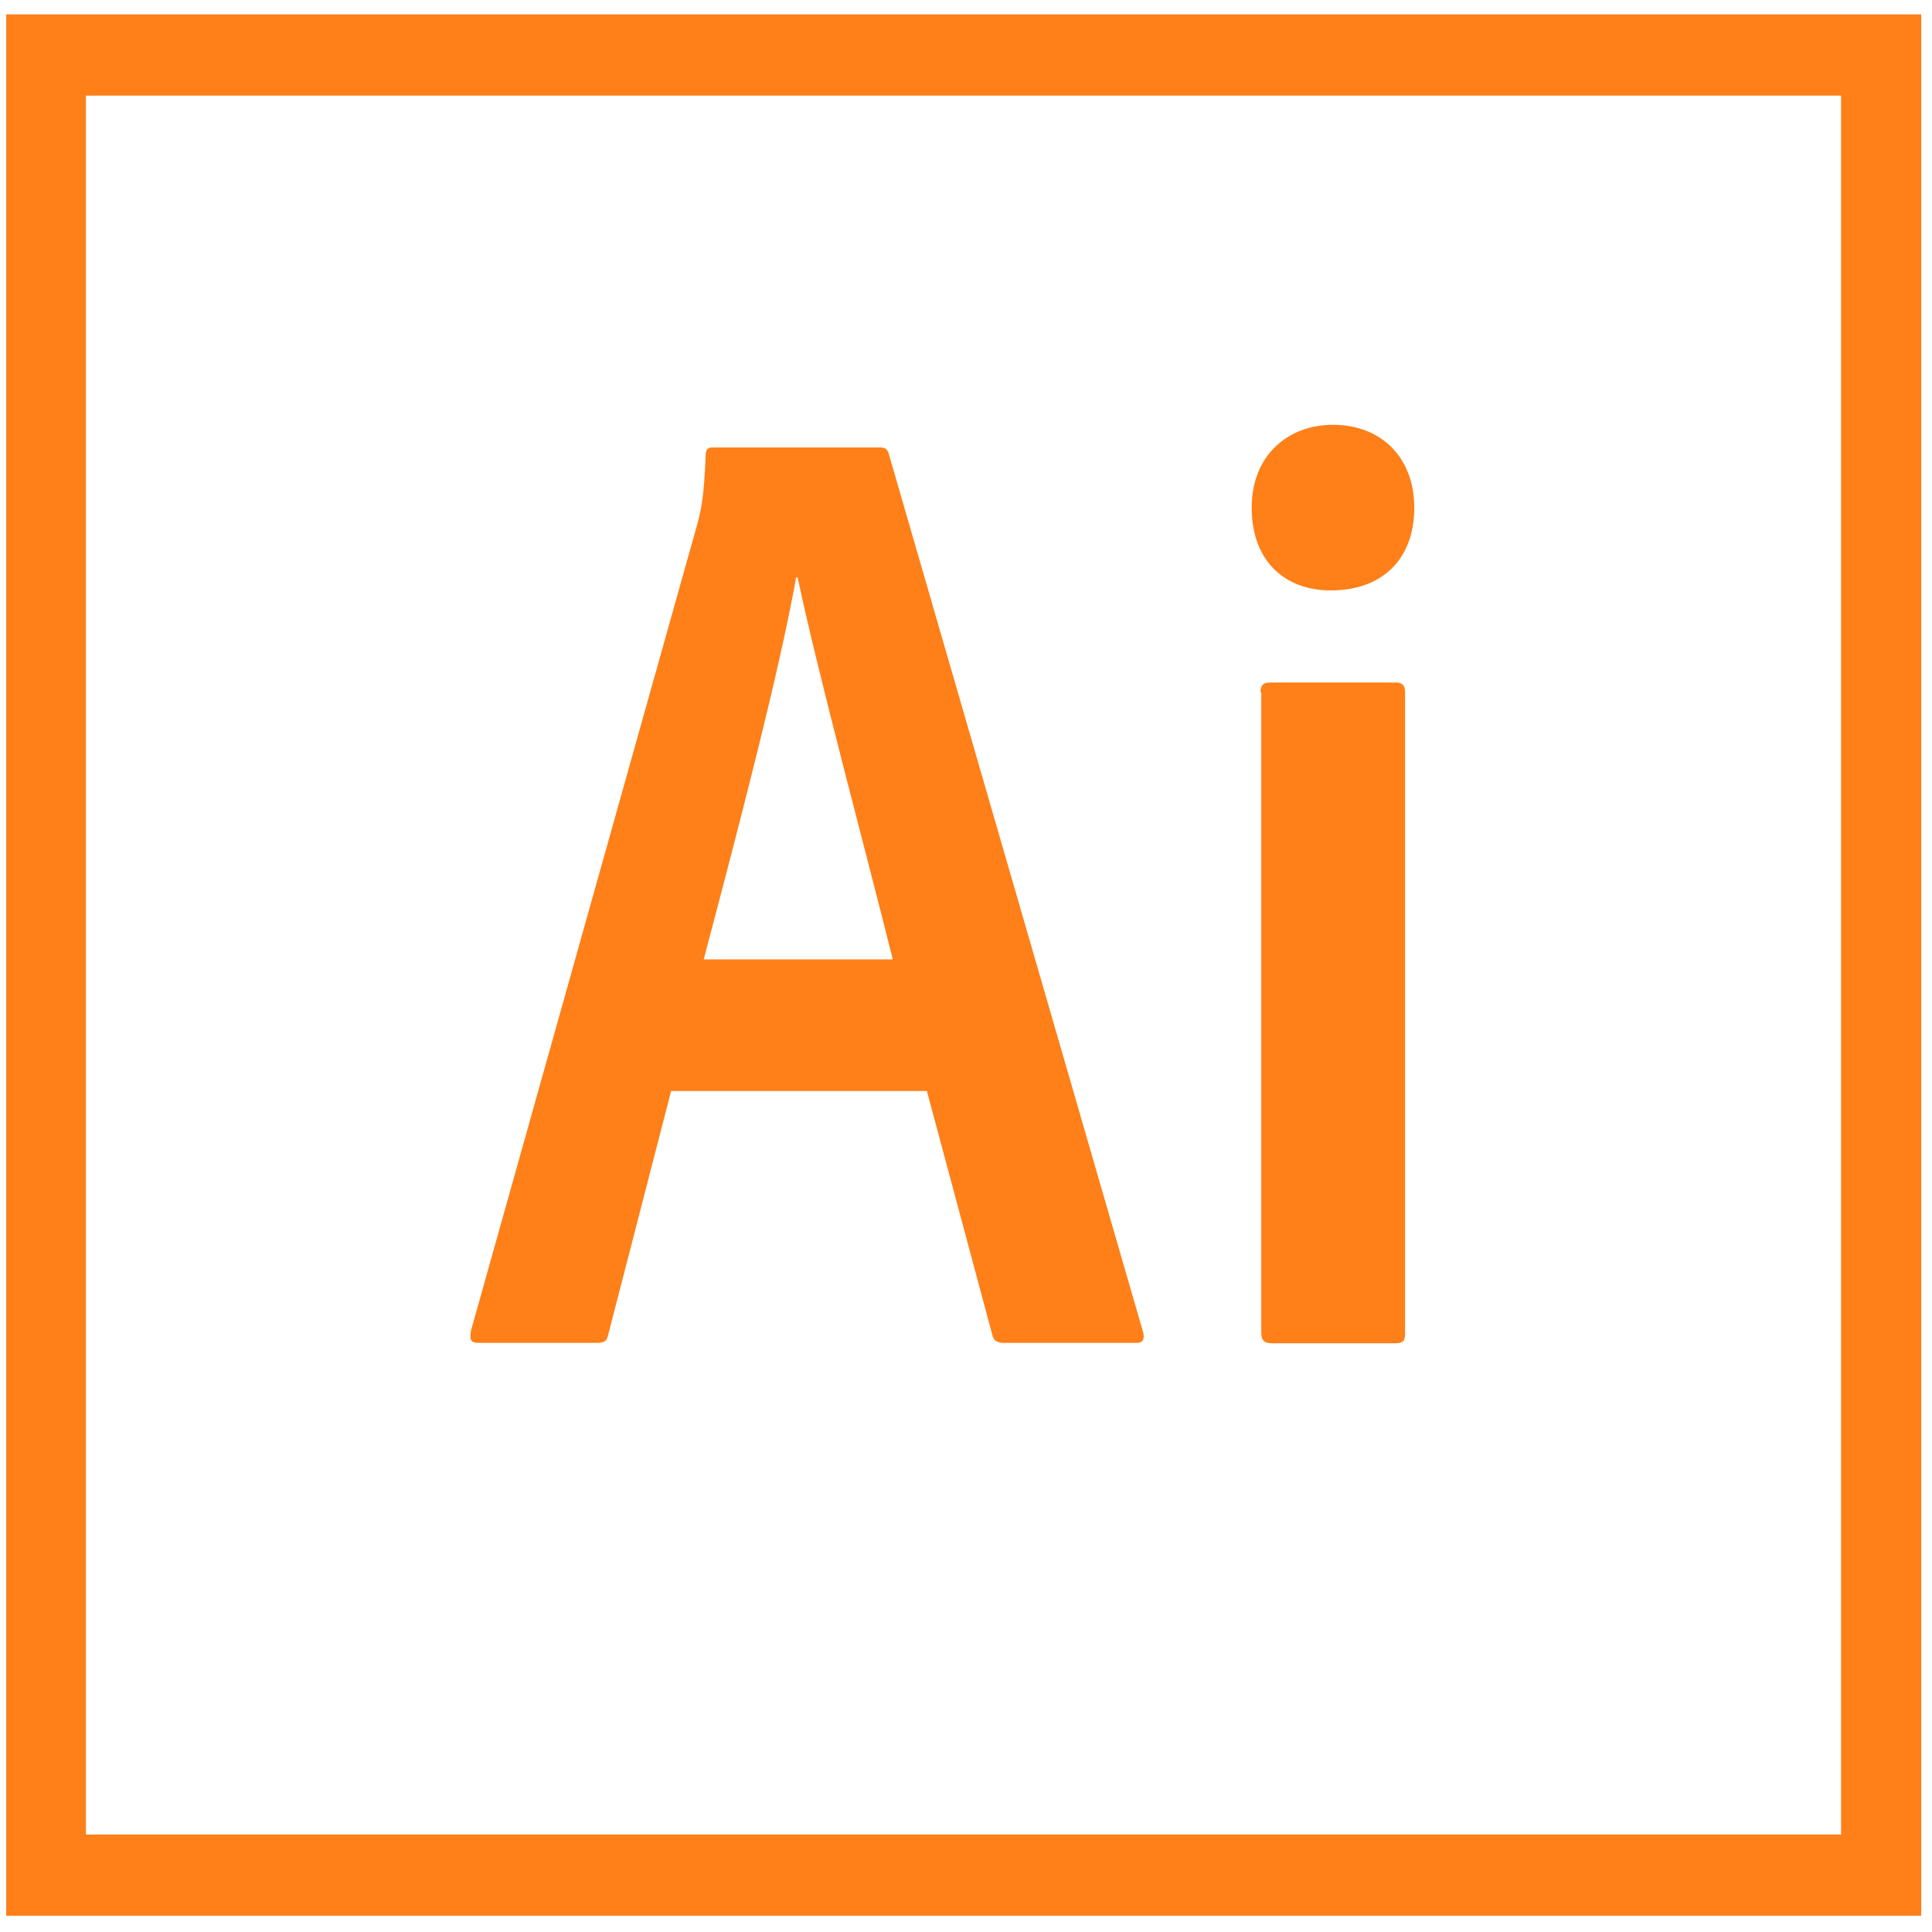
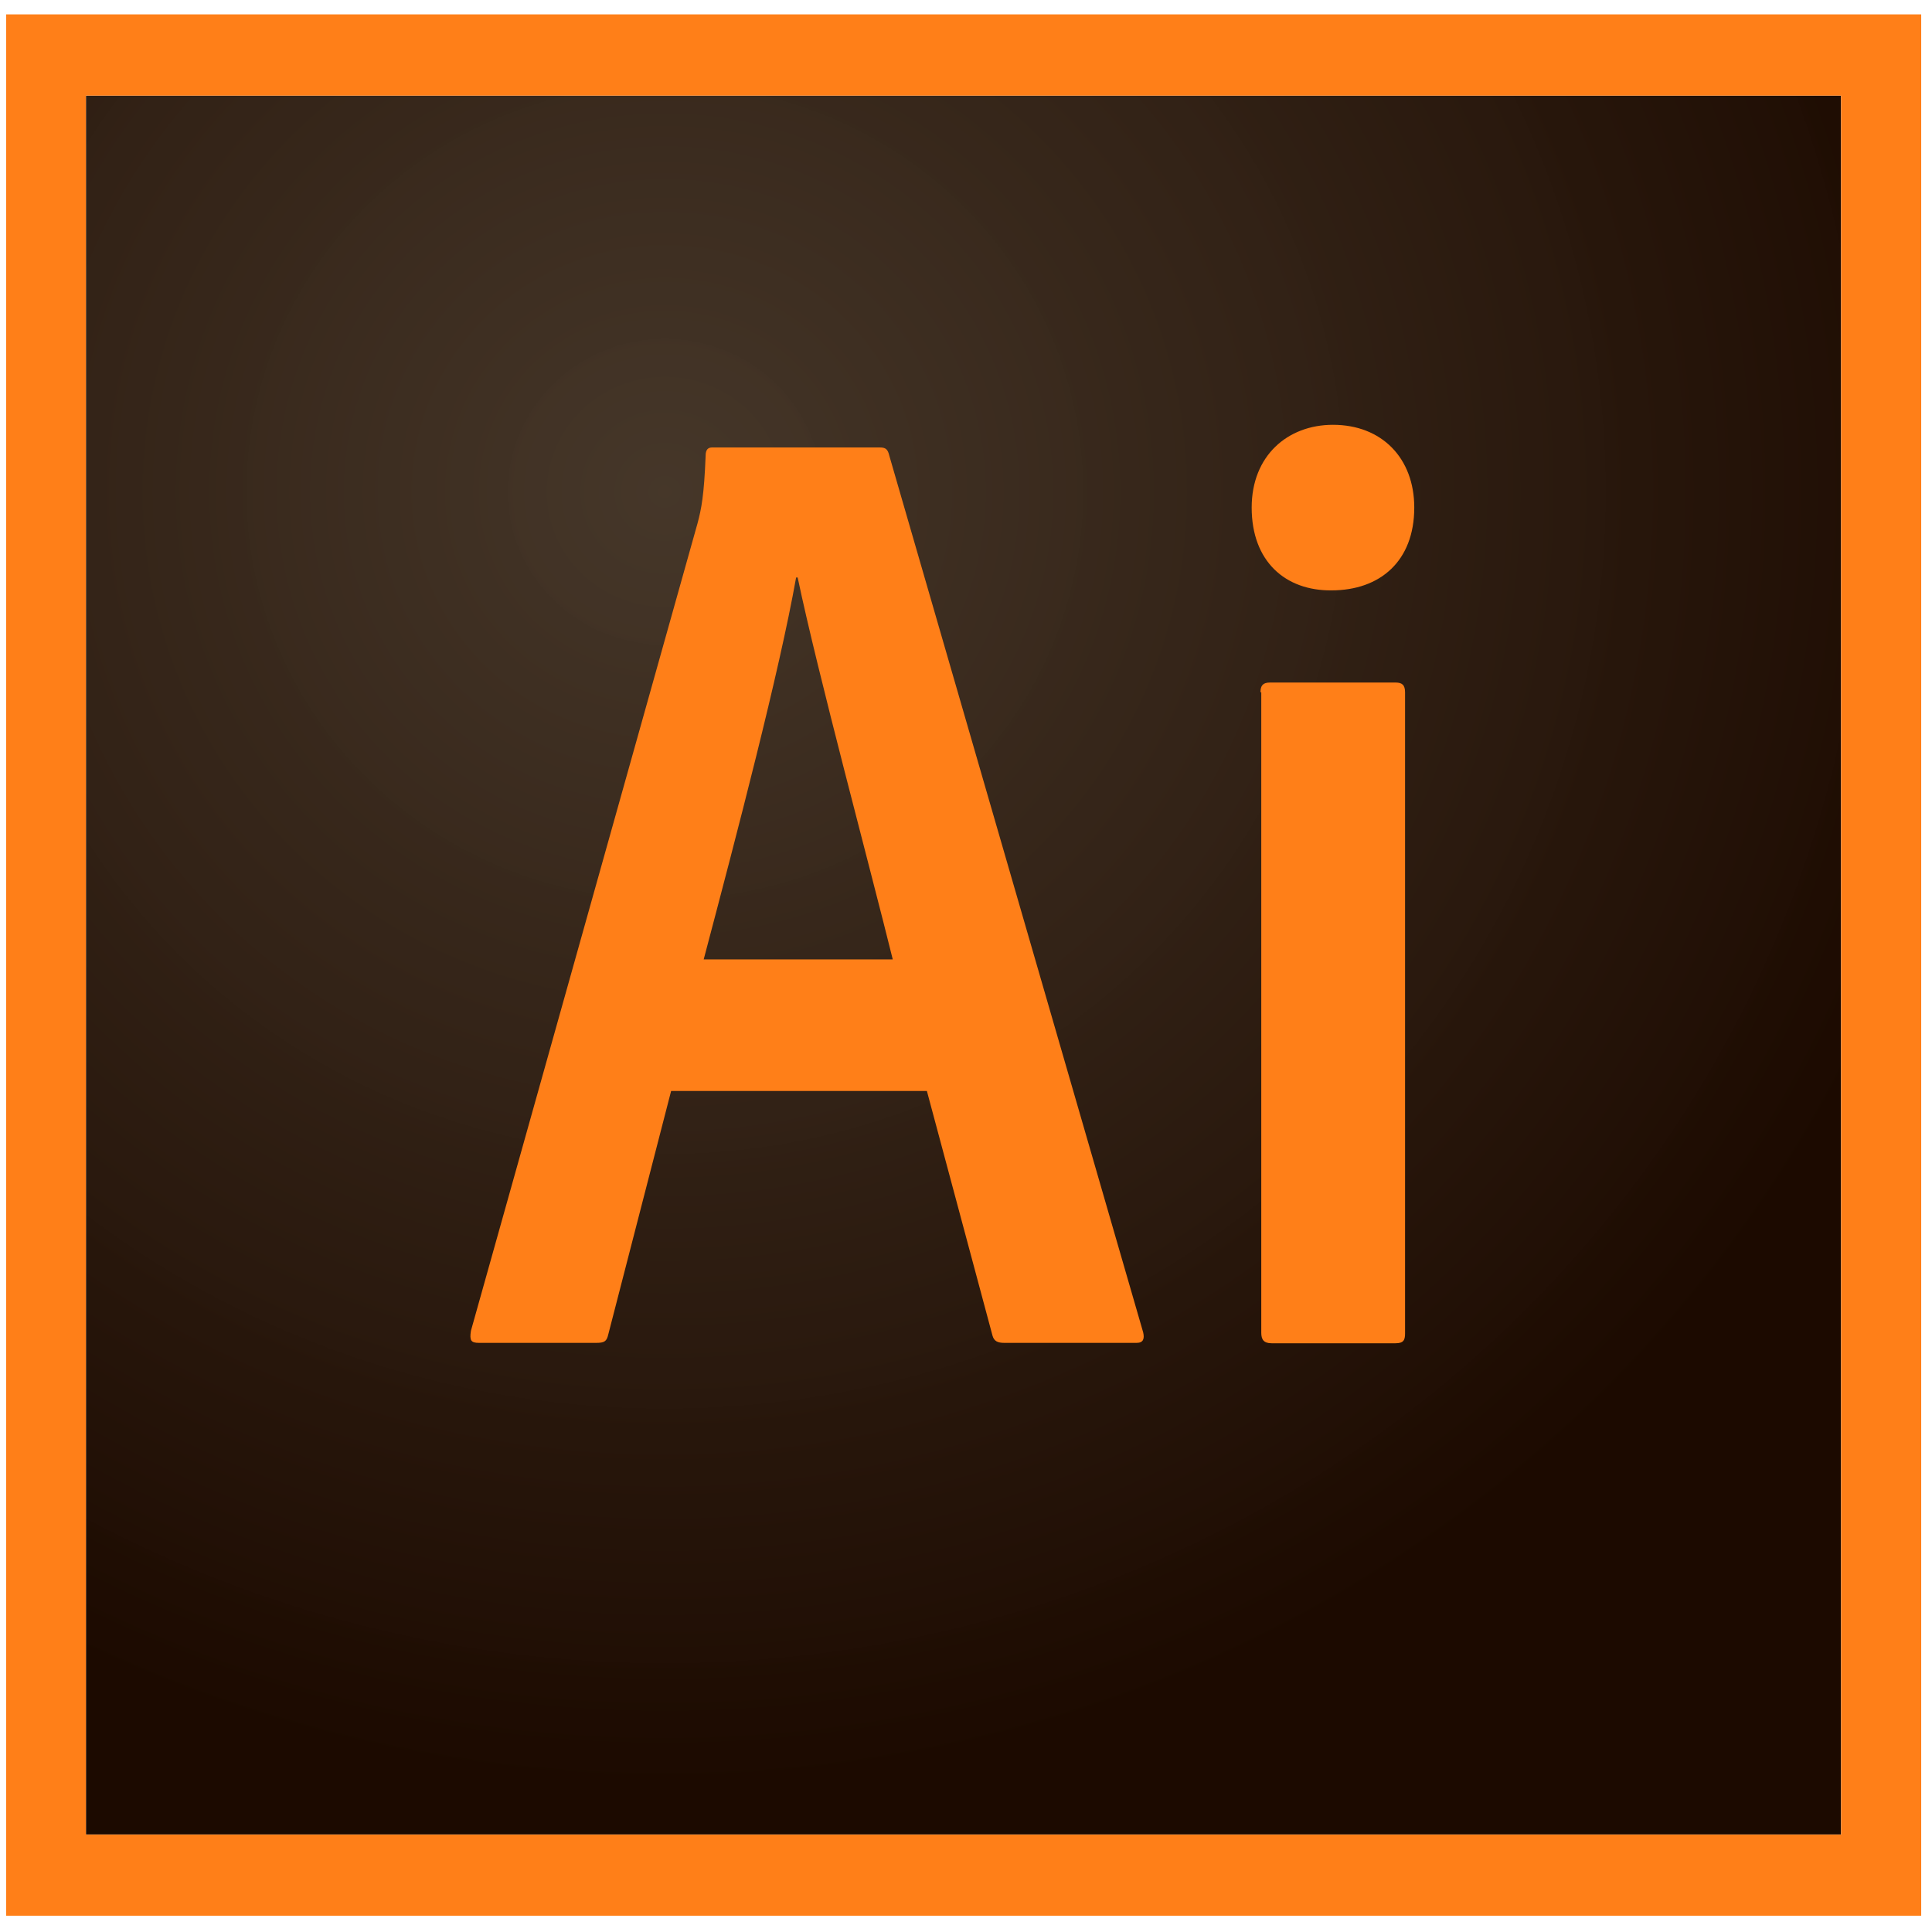
<svg xmlns="http://www.w3.org/2000/svg" width="90" height="90" viewBox="0 0 90 90" fill="none">
+   <path d="M4.003 4.453H85.764V85.458H4.003V4.453Z" fill="url(#paint0_radial)" />
  <path d="M4.003 4.454H85.764V85.459H4.003V4.454ZM0.288 89.242H89.497V0.67H0.288V89.242ZM58.719 32.25C58.719 31.94 58.826 31.795 59.165 31.795H65.007C65.31 31.795 65.453 31.904 65.453 32.25V62.119C65.453 62.429 65.382 62.574 65.007 62.574H59.237C58.862 62.574 58.755 62.392 58.755 62.083V32.25H58.719ZM58.308 23.645C58.308 21.226 59.987 19.789 62.095 19.789C64.364 19.789 65.882 21.335 65.882 23.645C65.882 26.137 64.292 27.502 62.023 27.502C59.88 27.52 58.308 26.156 58.308 23.645ZM41.588 44.692C40.552 40.49 38.087 31.34 37.158 26.901H37.086C36.3 31.322 34.335 38.817 32.781 44.692H41.588ZM31.263 50.823L28.333 62.174C28.262 62.483 28.155 62.556 27.779 62.556H22.313C21.938 62.556 21.867 62.447 21.938 61.992L32.495 24.373C32.674 23.7 32.799 23.081 32.871 21.226C32.871 20.953 32.978 20.844 33.174 20.844H40.98C41.248 20.844 41.356 20.917 41.427 21.226L53.253 62.065C53.324 62.374 53.253 62.556 52.949 62.556H46.786C46.482 62.556 46.304 62.483 46.232 62.21L43.178 50.823H31.263Z" fill="#FF7F18" />
+   <defs>
+     <radialGradient id="paint0_radial" cx="0" cy="0" r="1" gradientUnits="userSpaceOnUse" gradientTransform="translate(30.958 22.6304) scale(62.1406 61.2673)">
+       <stop stop-color="#423325" stop-opacity="0.98" />
+       <stop offset="1" stop-color="#1C0A00" />
+     </radialGradient>
+   </defs>
</svg>
